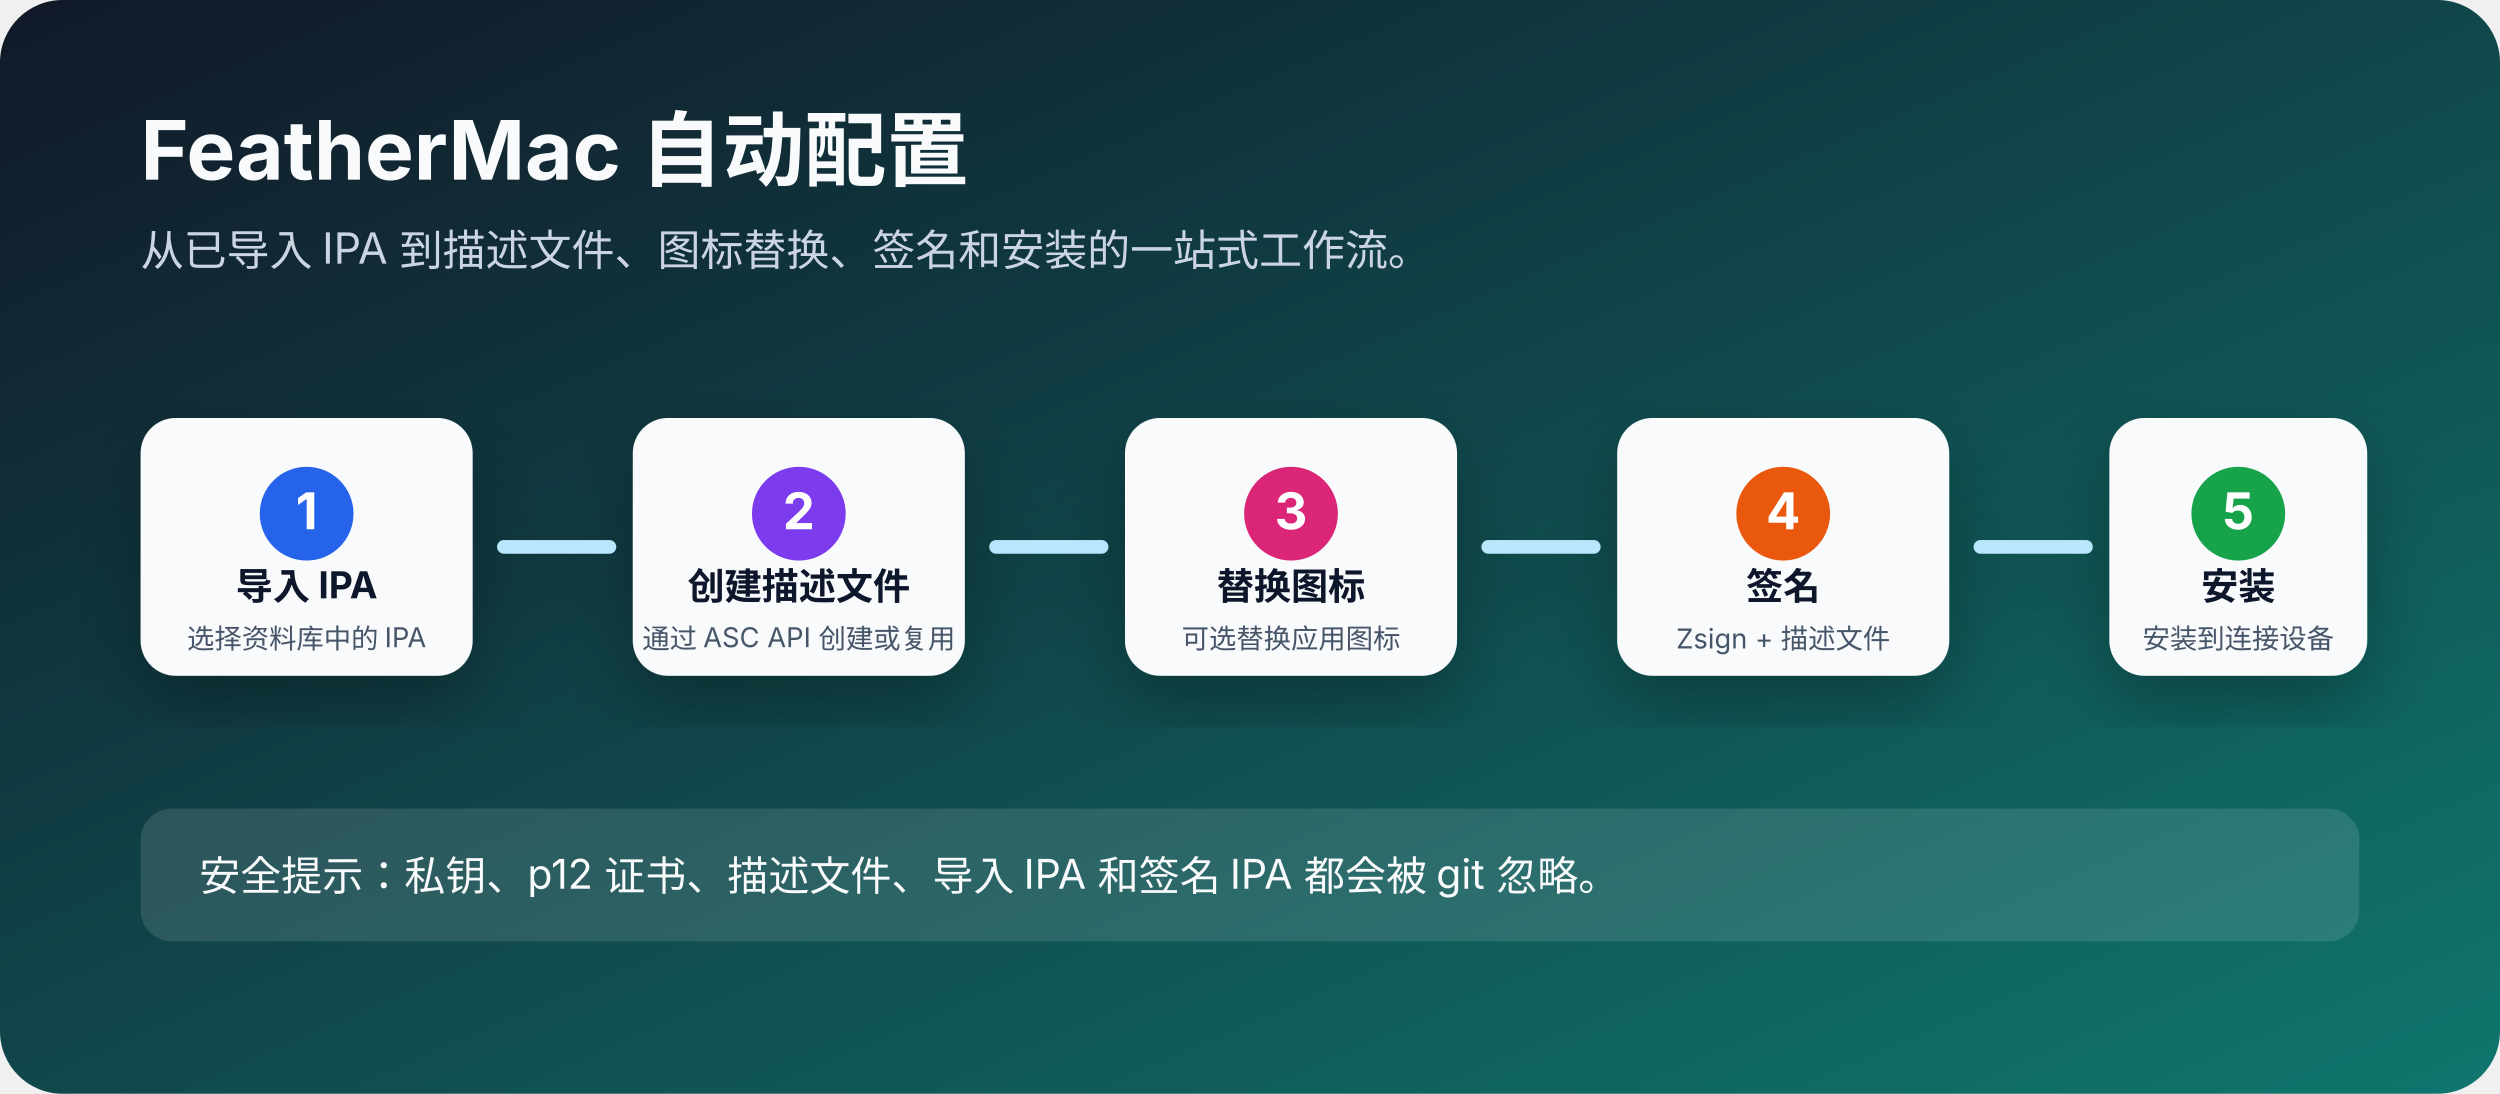
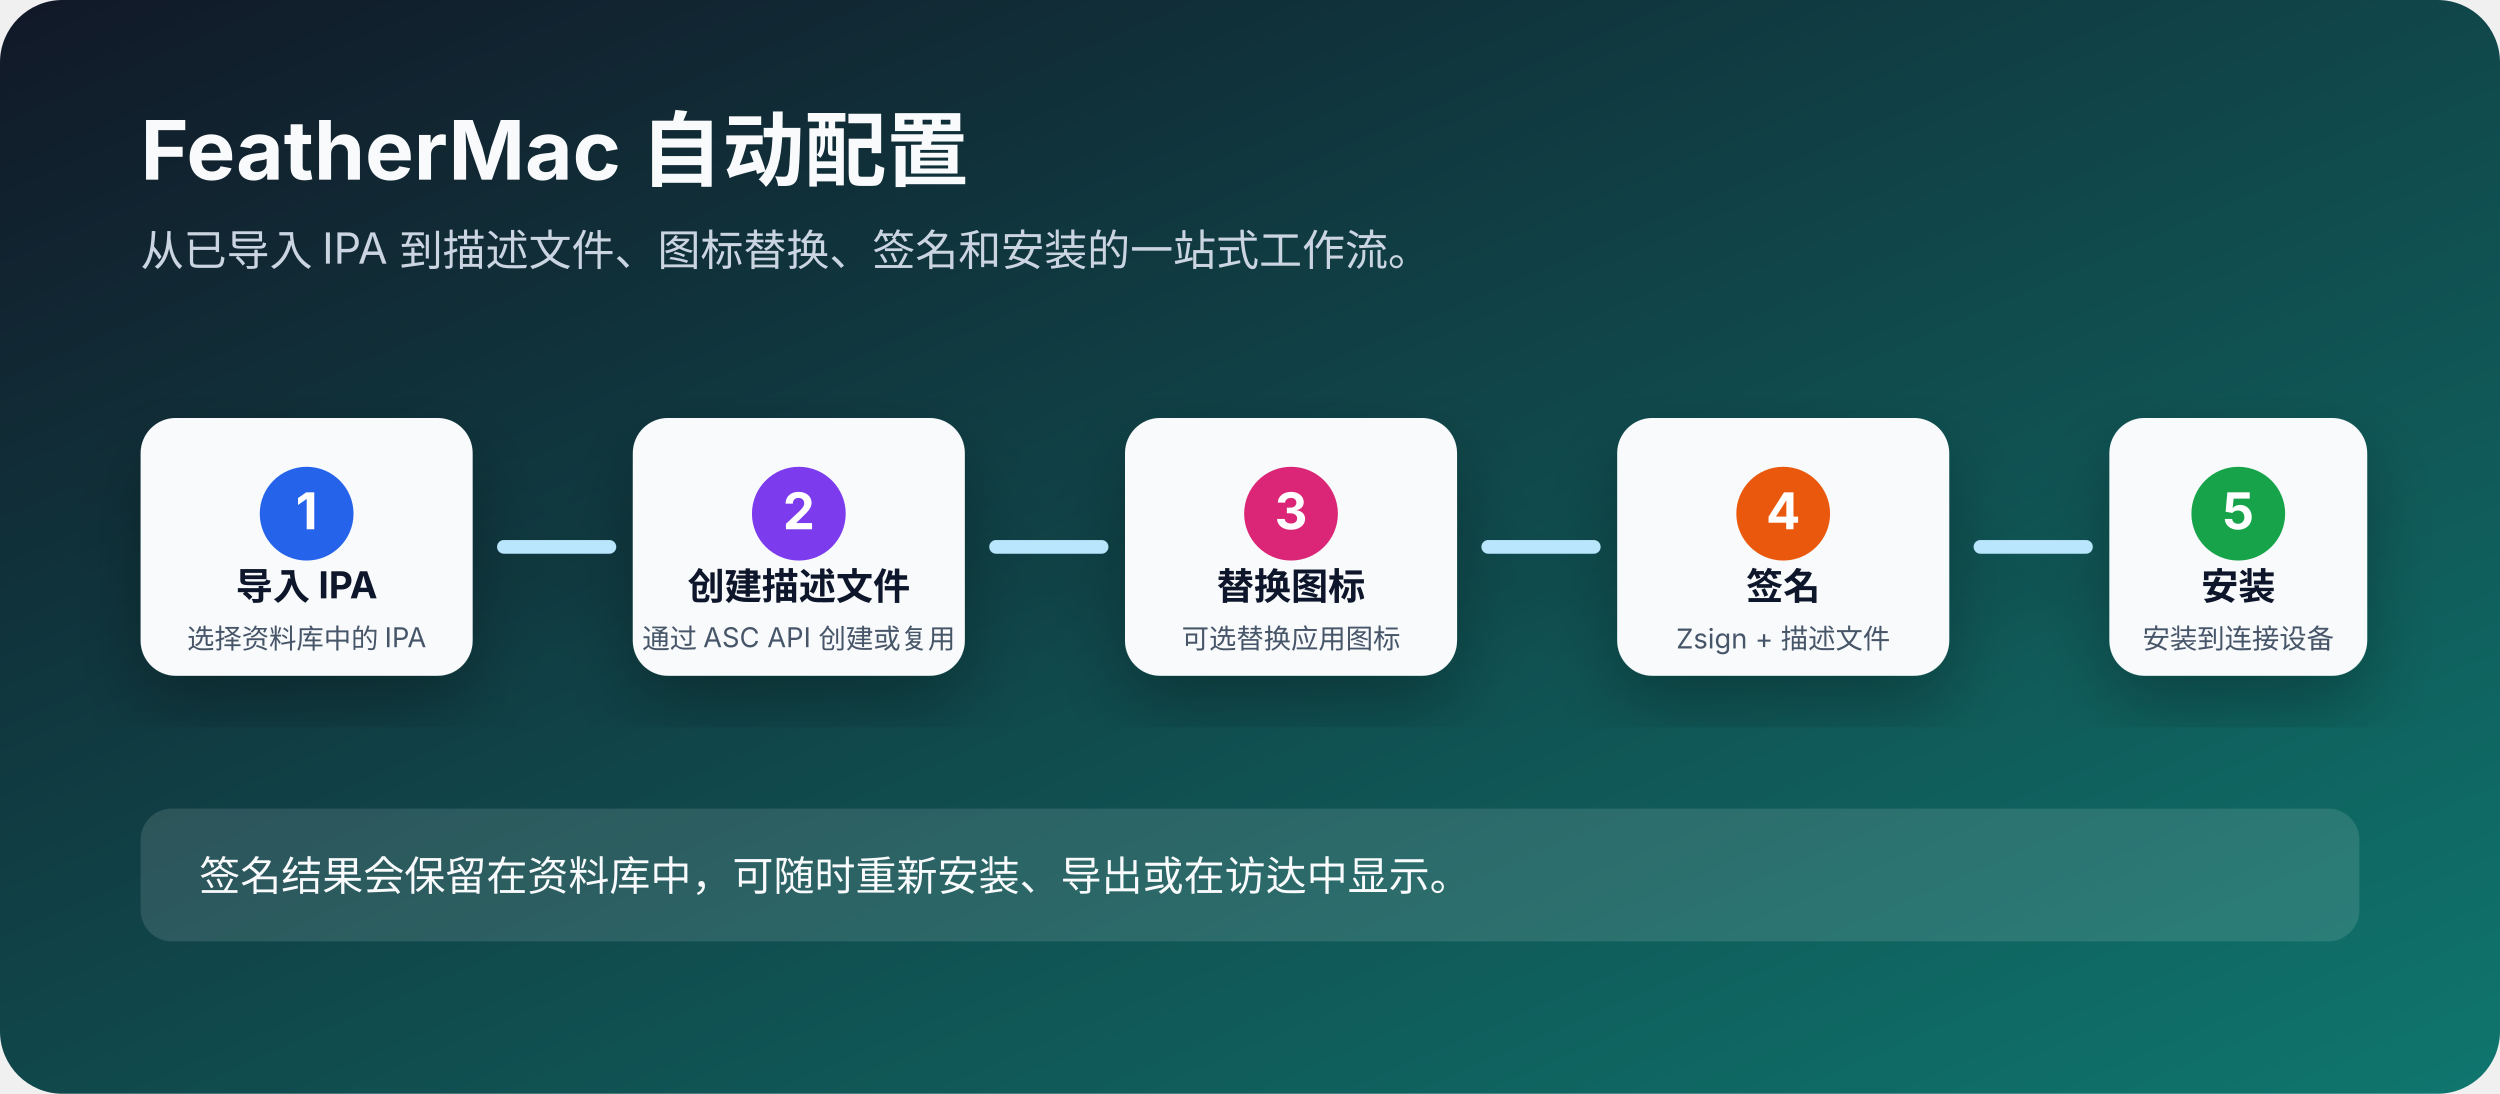
<svg xmlns="http://www.w3.org/2000/svg" width="1280" height="560" viewBox="0 0 1280 560" role="img" aria-labelledby="title desc">
  <defs>
    <linearGradient id="bg" x1="0" y1="0" x2="1" y2="1">
      <stop offset="0" stop-color="#111827" />
      <stop offset="1" stop-color="#0f766e" />
    </linearGradient>
    <filter id="shadow" x="-20%" y="-20%" width="140%" height="140%">
      <feDropShadow dx="0" dy="16" stdDeviation="18" flood-color="#000" flood-opacity=".28" />
    </filter>
  </defs>
  <rect width="1280" height="560" rx="32" fill="url(#bg)" />
  <text x="72" y="92" fill="#f8fafc" font-family="-apple-system,BlinkMacSystemFont,Segoe UI,sans-serif" font-size="42" font-weight="700">FeatherMac 自动配置</text>
  <text x="72" y="136" fill="#cbd5e1" font-family="-apple-system,BlinkMacSystemFont,Segoe UI,sans-serif" font-size="22">从已导入 IPA 到描述文件、图标替换、签名和安装的一站式工作流。</text>
  <g filter="url(#shadow)" font-family="-apple-system,BlinkMacSystemFont,Segoe UI,sans-serif">
    <g transform="translate(72 214)">
      <rect width="170" height="132" rx="18" fill="#f8fafc" />
      <circle cx="85" cy="49" r="24" fill="#2563eb" />
      <text x="85" y="57" text-anchor="middle" fill="#fff" font-size="26" font-weight="700">1</text>
      <text x="85" y="93" text-anchor="middle" fill="#0f172a" font-size="19" font-weight="700">导入 IPA</text>
      <text x="85" y="118" text-anchor="middle" fill="#475569" font-size="14">选择资料库中的 IPA</text>
    </g>
    <path d="M258 280h54" stroke="#bae6fd" stroke-width="7" stroke-linecap="round" />
    <g transform="translate(324 214)">
      <rect width="170" height="132" rx="18" fill="#f8fafc" />
      <circle cx="85" cy="49" r="24" fill="#7c3aed" />
      <text x="85" y="57" text-anchor="middle" fill="#fff" font-size="26" font-weight="700">2</text>
      <text x="85" y="93" text-anchor="middle" fill="#0f172a" font-size="19" font-weight="700">创建描述文件</text>
      <text x="85" y="118" text-anchor="middle" fill="#475569" font-size="14">通过 ASC API 创建或复用</text>
    </g>
    <path d="M510 280h54" stroke="#bae6fd" stroke-width="7" stroke-linecap="round" />
    <g transform="translate(576 214)">
      <rect width="170" height="132" rx="18" fill="#f8fafc" />
      <circle cx="85" cy="49" r="24" fill="#db2777" />
      <text x="85" y="57" text-anchor="middle" fill="#fff" font-size="26" font-weight="700">3</text>
      <text x="85" y="93" text-anchor="middle" fill="#0f172a" font-size="19" font-weight="700">替换图标</text>
      <text x="85" y="118" text-anchor="middle" fill="#475569" font-size="14">可选替换应用图标</text>
    </g>
    <path d="M762 280h54" stroke="#bae6fd" stroke-width="7" stroke-linecap="round" />
    <g transform="translate(828 214)">
      <rect width="170" height="132" rx="18" fill="#f8fafc" />
      <circle cx="85" cy="49" r="24" fill="#ea580c" />
      <text x="85" y="57" text-anchor="middle" fill="#fff" font-size="26" font-weight="700">4</text>
      <text x="85" y="93" text-anchor="middle" fill="#0f172a" font-size="19" font-weight="700">签名</text>
      <text x="85" y="118" text-anchor="middle" fill="#475569" font-size="14">Zsign + 描述文件</text>
    </g>
    <path d="M1014 280h54" stroke="#bae6fd" stroke-width="7" stroke-linecap="round" />
    <g transform="translate(1080 214)">
      <rect width="132" height="132" rx="18" fill="#f8fafc" />
      <circle cx="66" cy="49" r="24" fill="#16a34a" />
      <text x="66" y="57" text-anchor="middle" fill="#fff" font-size="26" font-weight="700">5</text>
      <text x="66" y="93" text-anchor="middle" fill="#0f172a" font-size="19" font-weight="700">安装</text>
      <text x="66" y="118" text-anchor="middle" fill="#475569" font-size="14">安装到连接设备</text>
    </g>
  </g>
  <rect x="72" y="414" width="1136" height="68" rx="16" fill="#ffffff" opacity=".12" />
-   <text x="102" y="456" fill="#f8fafc" font-family="-apple-system,BlinkMacSystemFont,Segoe UI,sans-serif" font-size="21">安全提示：私钥、p12 证书、描述文件、导入 IPA 和签名 IPA 都会被 git 忽略。</text>
+   <text x="102" y="456" fill="#f8fafc" font-family="-apple-system,BlinkMacSystemFont,Segoe UI,sans-serif" font-size="21">签名结果会保留在资料库中，可随时重新安装、导出或在访达中显示。</text>
</svg>
